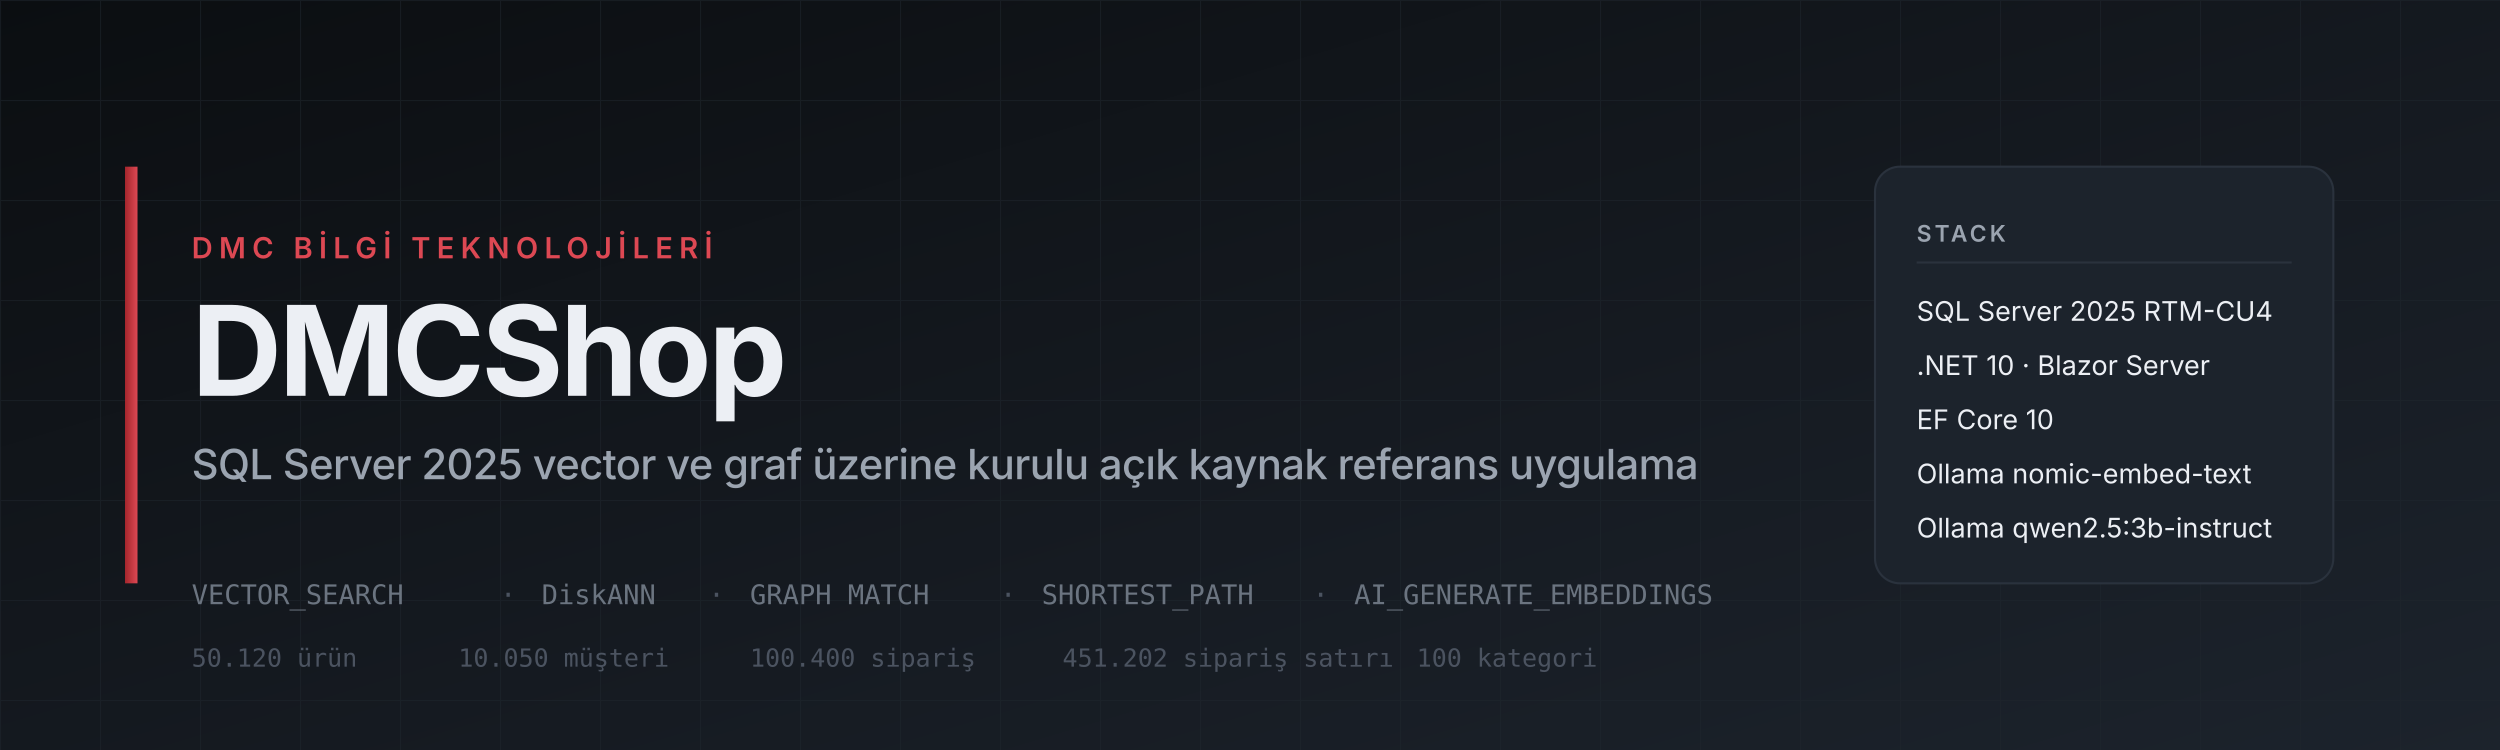
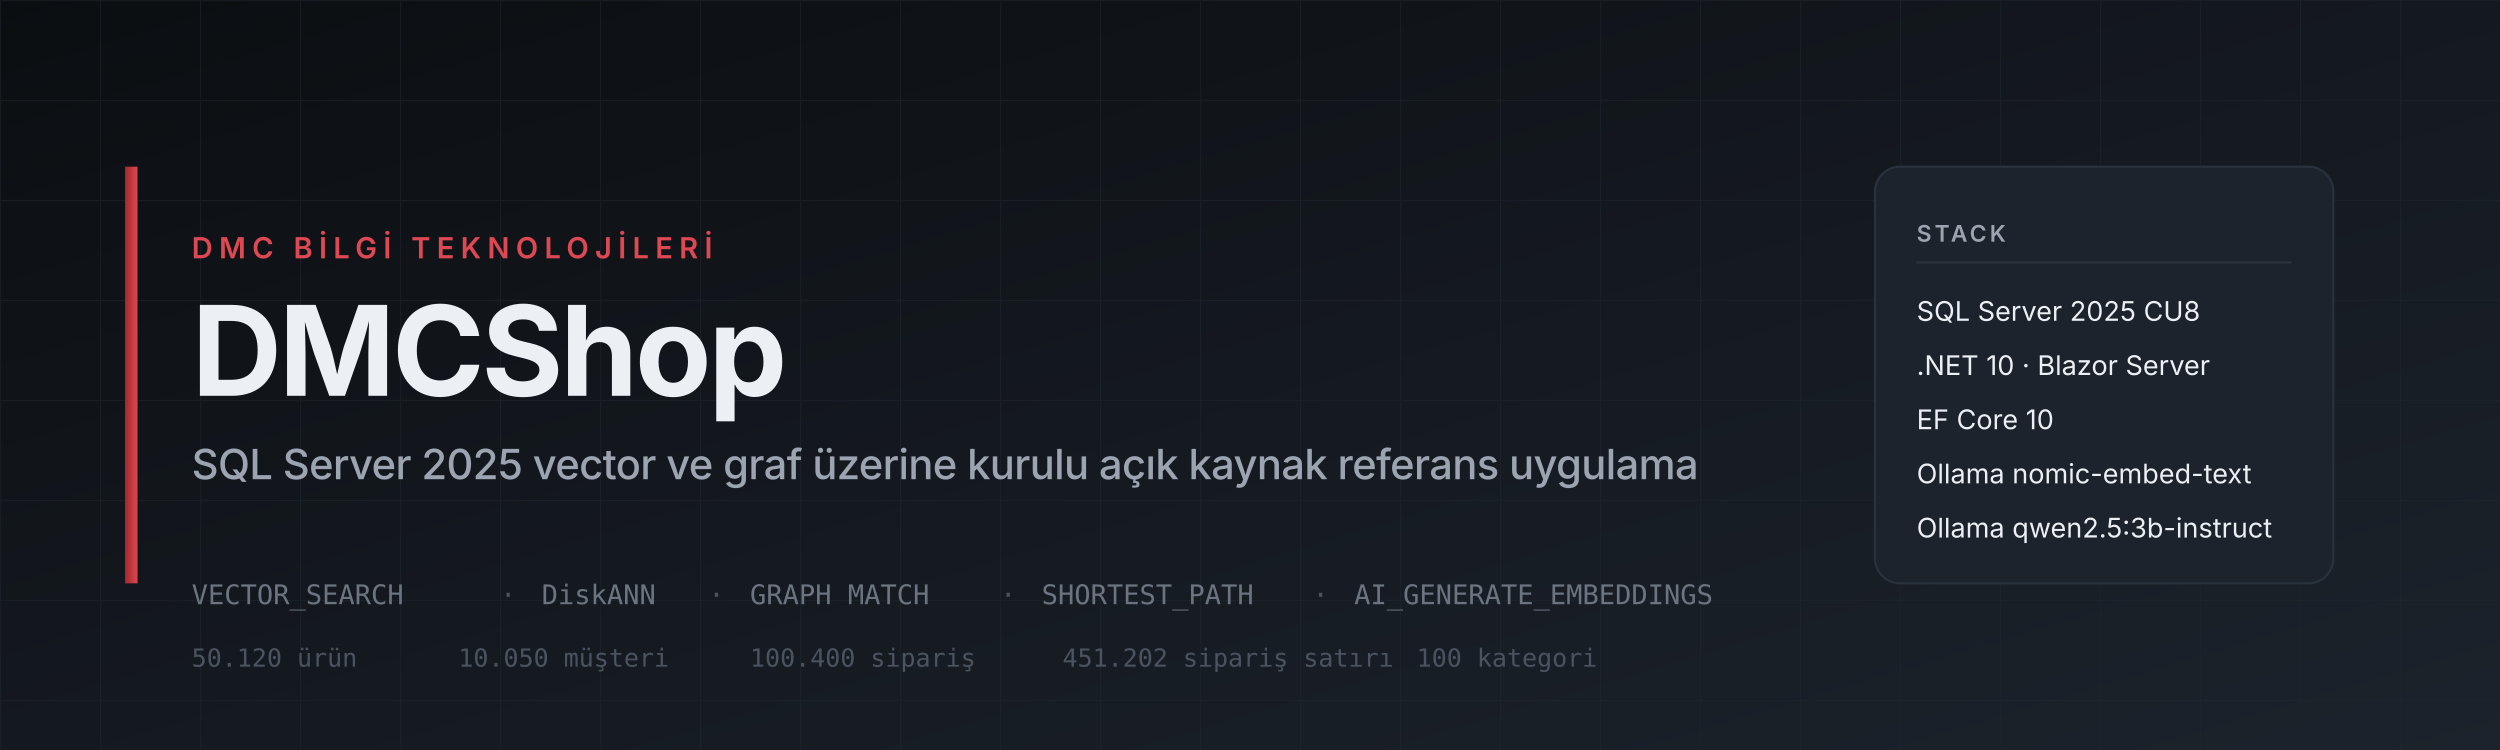
<svg xmlns="http://www.w3.org/2000/svg" viewBox="0 0 1200 360" role="img" aria-label="DMCShop — SQL Server 2025 graph + vector reference application">
  <defs>
    <linearGradient id="bg" x1="0" y1="0" x2="1" y2="1">
      <stop offset="0%" stop-color="#0B0E11" />
      <stop offset="60%" stop-color="#161B22" />
      <stop offset="100%" stop-color="#1C232C" />
    </linearGradient>
    <linearGradient id="accent" x1="0" y1="0" x2="1" y2="0">
      <stop offset="0%" stop-color="#A4262C" />
      <stop offset="100%" stop-color="#DD4853" />
    </linearGradient>
    <pattern id="grid" width="48" height="48" patternUnits="userSpaceOnUse">
      <path d="M 48 0 L 0 0 0 48" fill="none" stroke="#1F262E" stroke-width="1" />
    </pattern>
  </defs>
  <rect width="1200" height="360" fill="url(#bg)" />
  <rect width="1200" height="360" fill="url(#grid)" opacity="0.55" />
  <rect x="60" y="80" width="6" height="200" fill="url(#accent)" />
  <text x="92" y="124" font-family="'Inter', 'Segoe UI', sans-serif" font-size="14" font-weight="600" letter-spacing="3" fill="#DD4853" text-rendering="geometricPrecision">DMC BİLGİ TEKNOLOJİLERİ</text>
  <text x="92" y="190" font-family="'Inter', 'Segoe UI', sans-serif" font-size="60" font-weight="700" letter-spacing="-1.5" fill="#ECEFF4" text-rendering="geometricPrecision">DMCShop</text>
  <text x="92" y="230" font-family="'Inter', 'Segoe UI', sans-serif" font-size="20" font-weight="500" letter-spacing="-0.3" fill="#9BA4B0" text-rendering="geometricPrecision">
        SQL Server 2025 vector ve graf üzerine kurulu açık kaynak referans uygulama
    </text>
  <g font-family="'JetBrains Mono', 'Cascadia Code', monospace" font-size="13" fill="#6B7480">
    <text x="92" y="290">VECTOR_SEARCH</text>
    <text x="240" y="290" fill="#4B5360">·</text>
    <text x="260" y="290">DiskANN</text>
    <text x="340" y="290" fill="#4B5360">·</text>
    <text x="360" y="290">GRAPH MATCH</text>
    <text x="480" y="290" fill="#4B5360">·</text>
    <text x="500" y="290">SHORTEST_PATH</text>
    <text x="630" y="290" fill="#4B5360">·</text>
    <text x="650" y="290">AI_GENERATE_EMBEDDINGS</text>
  </g>
  <g font-family="'JetBrains Mono', 'Cascadia Code', monospace" font-size="12" fill="#4B5360">
    <text x="92" y="320">50.120 ürün</text>
    <text x="220" y="320">10.050 müşteri</text>
    <text x="360" y="320">100.400 sipariş</text>
    <text x="510" y="320">451.202 sipariş satırı</text>
    <text x="680" y="320">100 kategori</text>
  </g>
  <g transform="translate(900,80)" font-family="'Inter', 'Segoe UI', sans-serif">
    <rect width="220" height="200" rx="12" fill="#1C232C" stroke="#2A323D" stroke-width="1" />
    <text x="20" y="36" font-size="11" font-weight="600" letter-spacing="1.5" fill="#9BA4B0">STACK</text>
    <line x1="20" y1="46" x2="200" y2="46" stroke="#2A323D" />
    <g font-size="13" fill="#ECEFF4">
-       <text x="20" y="74">SQL Server 2025 RTM-CU4</text>
+       <text x="20" y="74">SQL Server 2025 CU8</text>
      <text x="20" y="100">.NET 10 · Blazor Server</text>
      <text x="20" y="126">EF Core 10</text>
      <text x="20" y="152">Ollama nomic-embed-text</text>
      <text x="20" y="178">Ollama qwen2.5:3b-instruct</text>
    </g>
  </g>
</svg>
